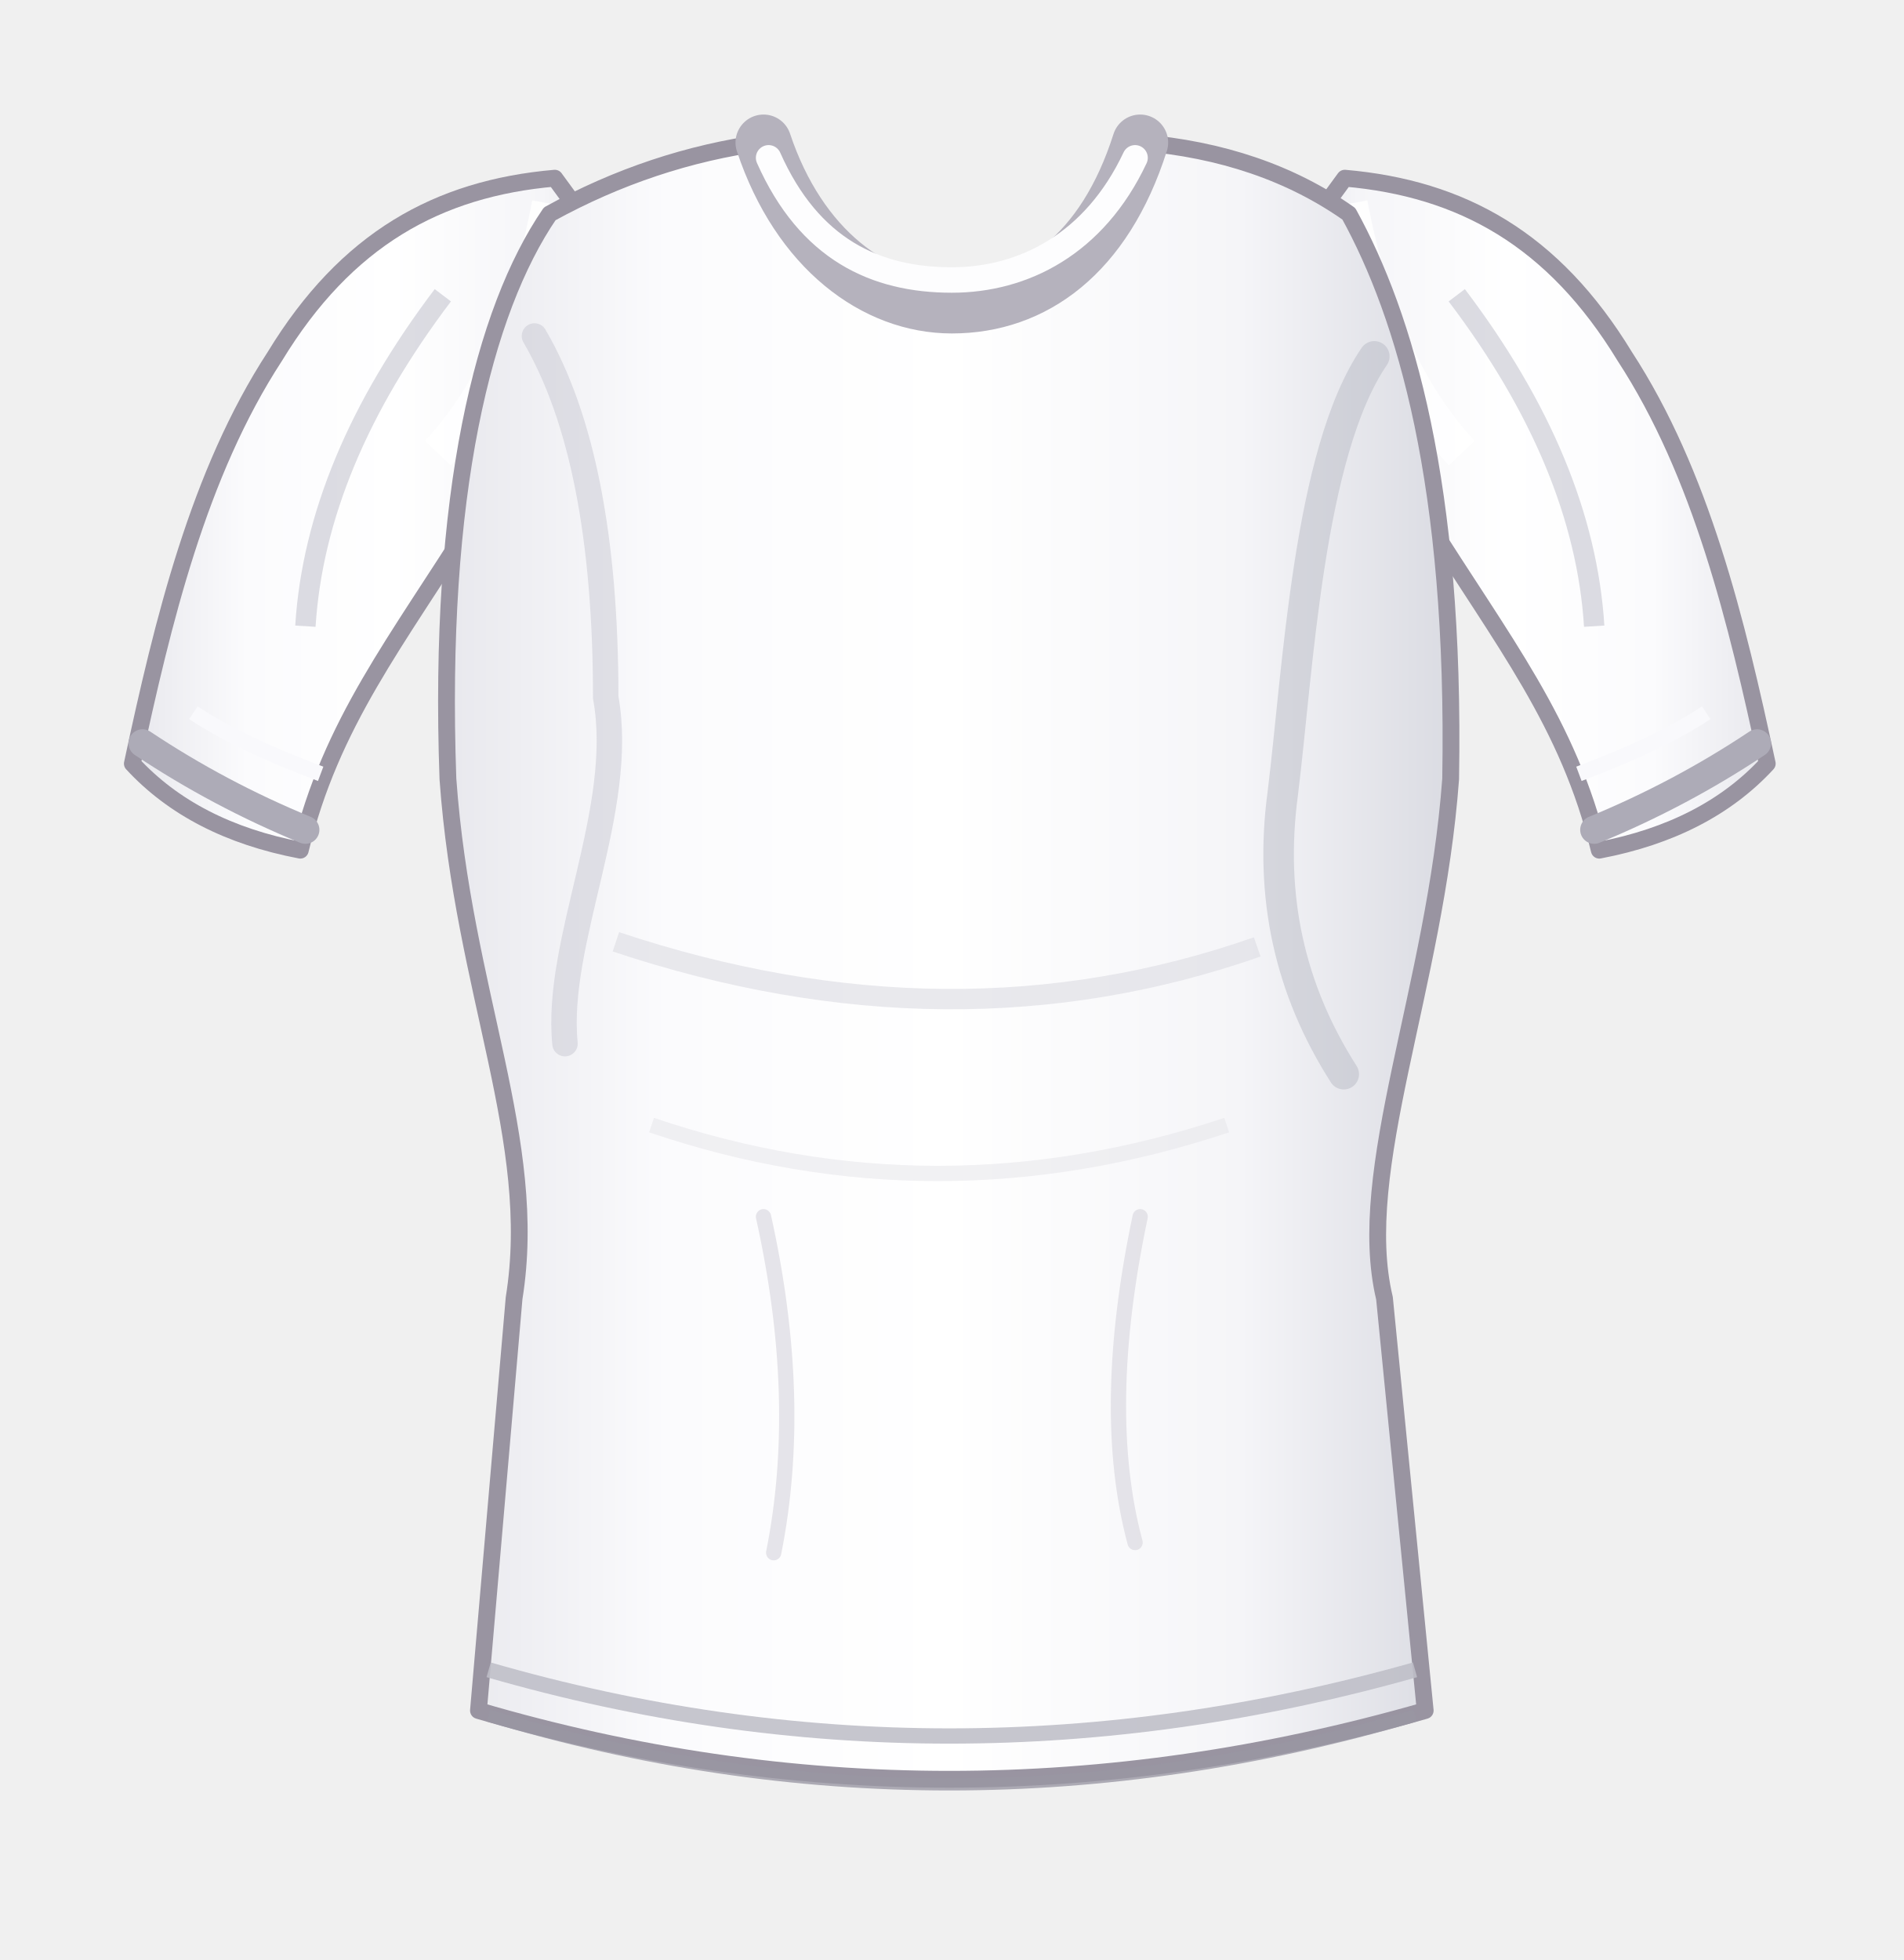
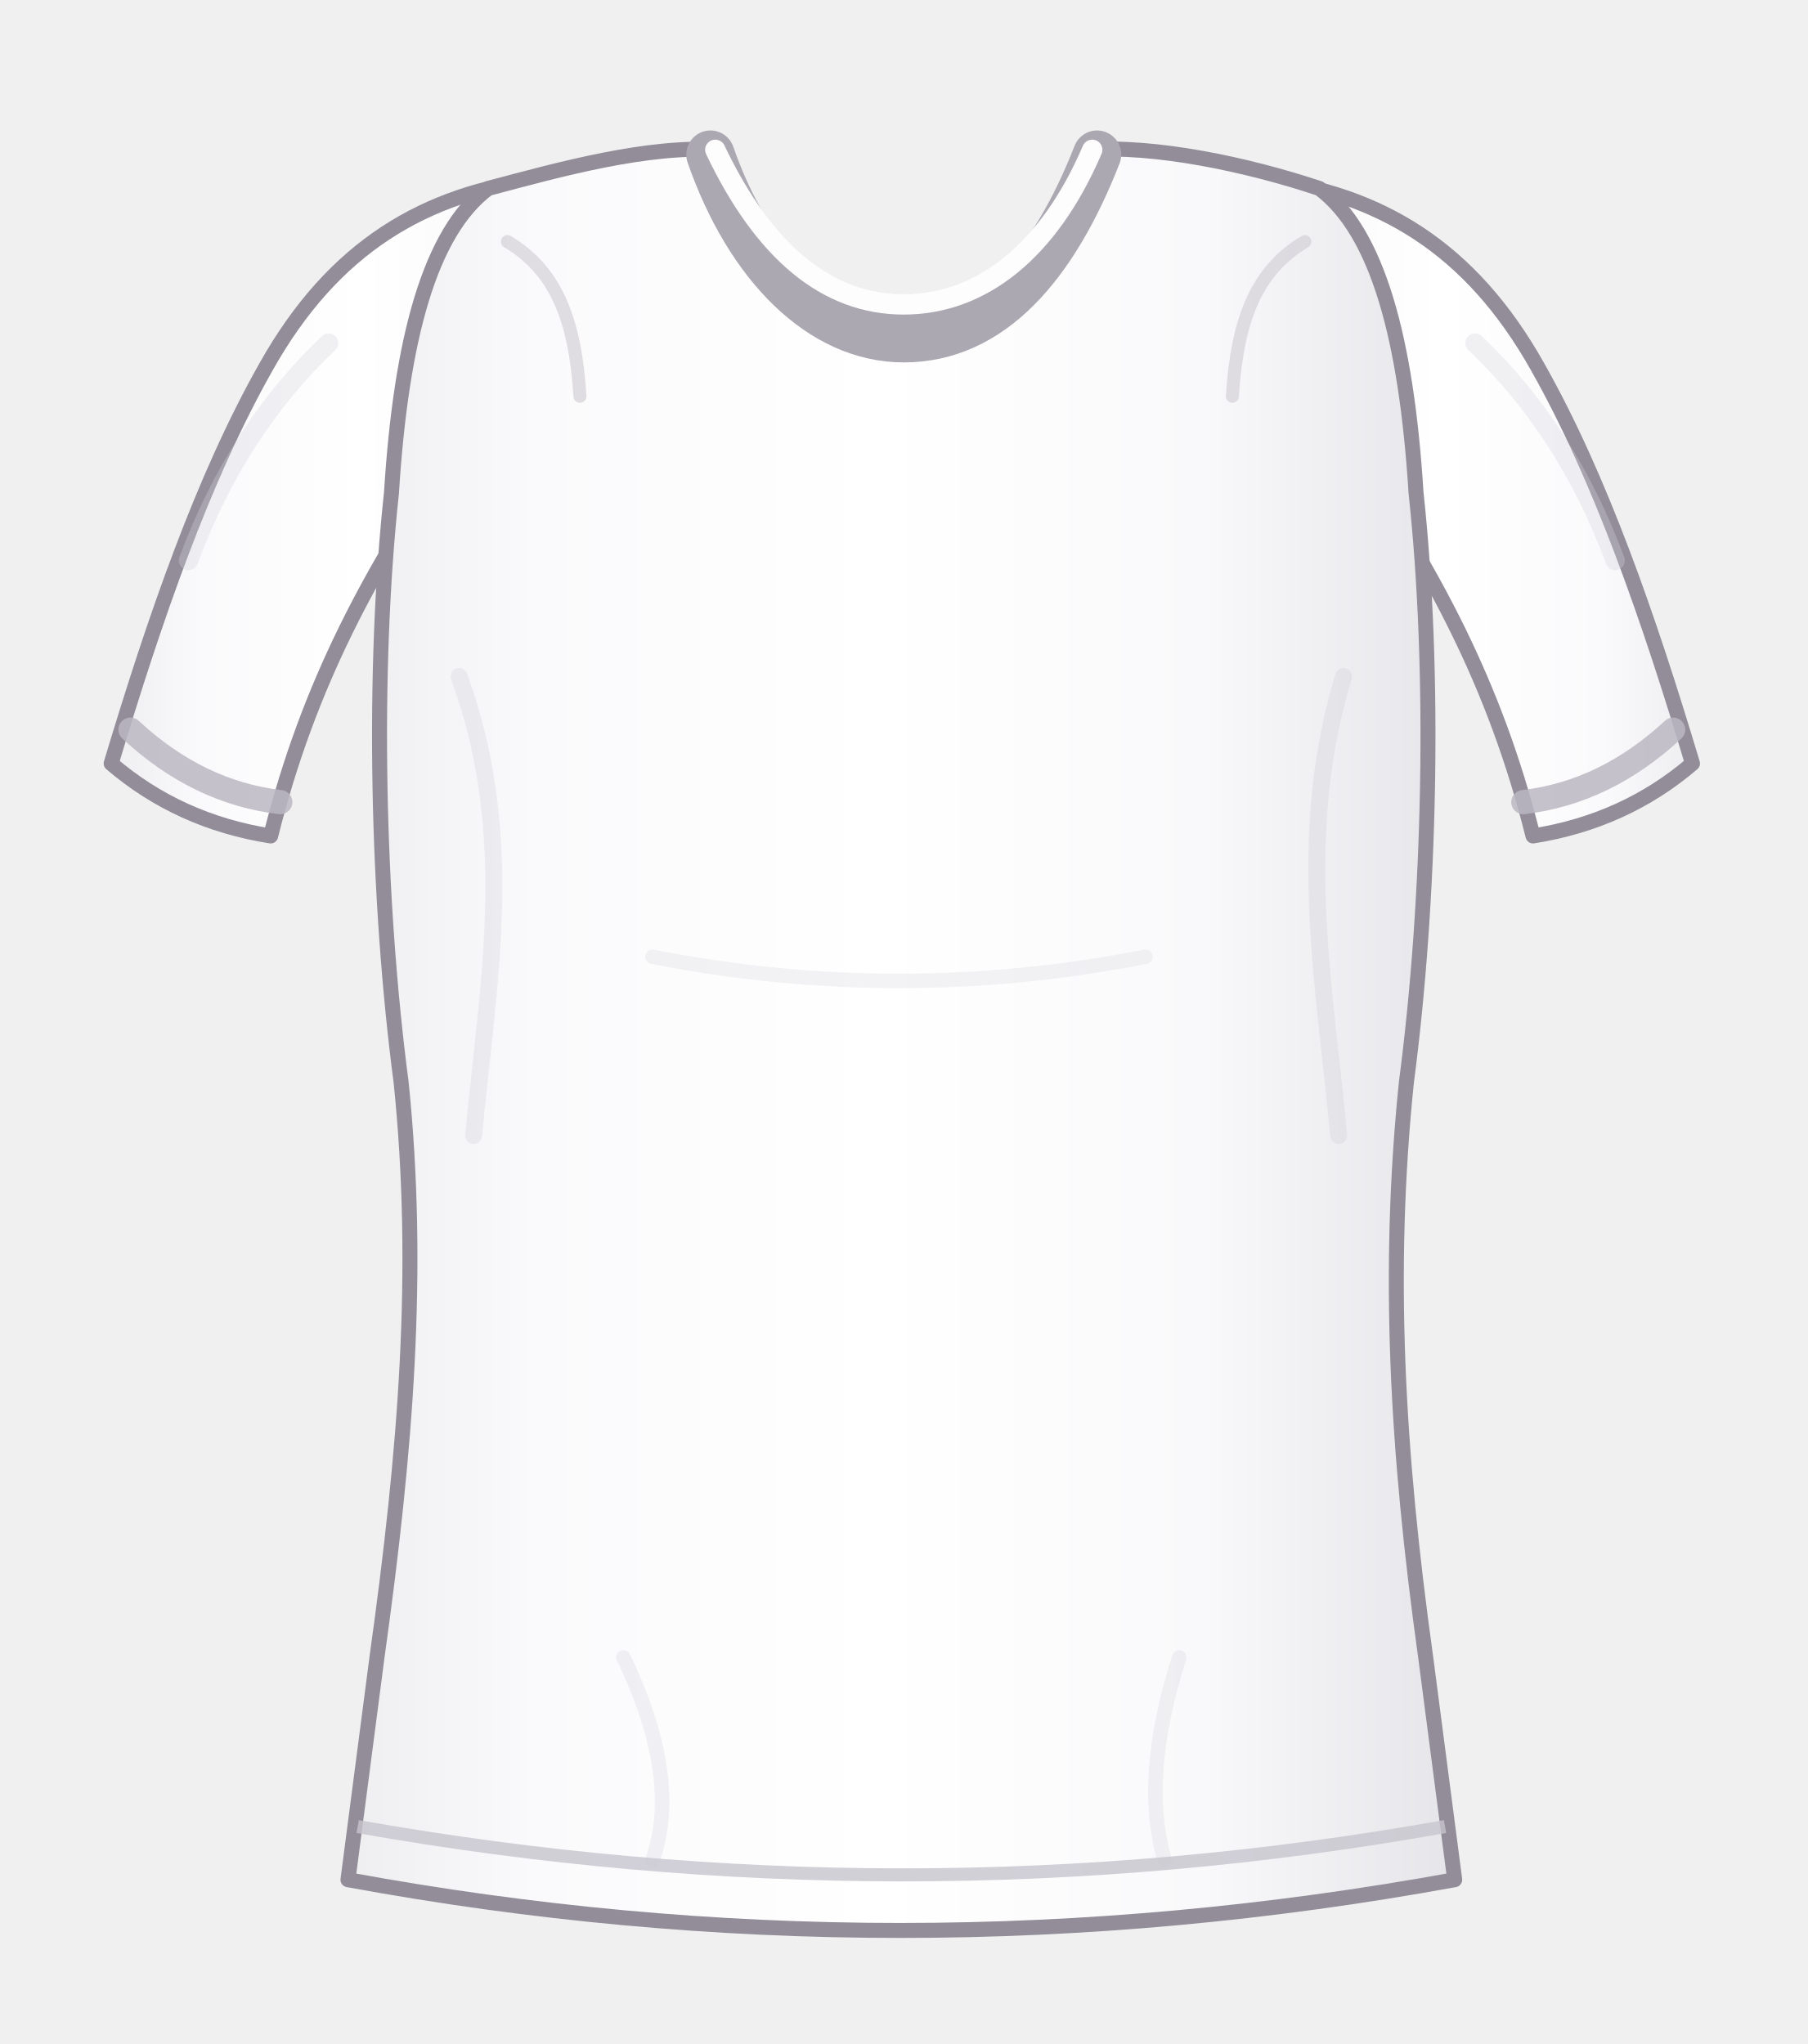
- <svg xmlns="http://www.w3.org/2000/svg" width="374" height="385" viewBox="142 955 374 385">
+ <svg xmlns="http://www.w3.org/2000/svg" width="374" height="423" viewBox="142 952 374 423">
  <defs>
-     <linearGradient id="cotton" x1="0" y1="0" x2="1" y2="0">
-       <stop offset="0" stop-color="#E8E8ED" />
-       <stop offset=".22" stop-color="#FBFBFD" />
-       <stop offset=".50" stop-color="#FFFFFF" />
-       <stop offset=".79" stop-color="#F5F5F8" />
-       <stop offset="1" stop-color="#DADBE2" />
-     </linearGradient>
-     <linearGradient id="shadow" x1="0" y1="0" x2="0" y2="1">
-       <stop offset="0" stop-color="#E2E1E6" stop-opacity=".1" />
-       <stop offset="1" stop-color="#9CA0AF" stop-opacity=".3" />
+     <linearGradient id="teeCotton" x1="0" y1="0" x2="1" y2="0">
+       <stop offset="0" stop-color="#EEEEF1" />
+       <stop offset=".17" stop-color="#FAFAFC" />
+       <stop offset=".48" stop-color="#FFFFFF" />
+       <stop offset=".77" stop-color="#F9F9FB" />
+       <stop offset="1" stop-color="#E5E5E9" />
    </linearGradient>
  </defs>
  <g>
-     <path d="M251 990 C228 992 210 1002 196 1025 C181 1048 174 1077 168 1105 Q180 1118 201 1122 C207 1097 220 1081 235 1057 Q250 1032 270 1016 Z" fill="url(#cotton)" stroke="#9994A1" stroke-width="3.3" stroke-linejoin="round" />
-     <path d="M170 1101 Q185 1111 202 1118" fill="none" stroke="#ADABB7" stroke-width="5.5" stroke-linecap="round" />
-     <path d="M180 1095 Q189 1101 205 1107" fill="none" stroke="#F9F9FC" stroke-width="3" />
-     <path d="M229 1013 Q204 1046 202 1078" fill="none" stroke="#BFC0CB" stroke-width="4" opacity=".55" />
-     <path d="M250 995 Q244 1027 228 1044" fill="none" stroke="#FFFFFF" stroke-width="7" opacity=".85" />
+     <path d="M254 989 C230 992 211 1003 197 1028 C184 1051 174 1080 165 1110 Q179 1122 198 1125 C206 1093 219 1070 235 1046 C246 1028 260 1017 273 1012 Z" fill="url(#teeCotton)" />
+     <path d="M254 989 C230 992 211 1003 197 1028 C184 1051 174 1080 165 1110 Q179 1122 198 1125 C206 1093 219 1070 235 1046" fill="none" stroke="#928D99" stroke-width="3.1" stroke-linejoin="round" stroke-linecap="round" />
+     <path d="M169 1103 Q183 1116 200 1118" fill="none" stroke="#BBB7C2" stroke-width="5" opacity=".85" stroke-linecap="round" />
+     <path d="M181 1068 Q191 1041 210 1023" fill="none" stroke="#D4D2DA" stroke-width="4" opacity=".33" stroke-linecap="round" />
  </g>
  <g transform="translate(657.2 0) scale(-1 1)">
-     <path d="M251 990 C228 992 210 1002 196 1025 C181 1048 174 1077 168 1105 Q180 1118 201 1122 C207 1097 220 1081 235 1057 Q250 1032 270 1016 Z" fill="url(#cotton)" stroke="#9994A1" stroke-width="3.3" stroke-linejoin="round" />
-     <path d="M170 1101 Q185 1111 202 1118" fill="none" stroke="#ADABB7" stroke-width="5.5" stroke-linecap="round" />
-     <path d="M180 1095 Q189 1101 205 1107" fill="none" stroke="#F9F9FC" stroke-width="3" />
-     <path d="M229 1013 Q204 1046 202 1078" fill="none" stroke="#BFC0CB" stroke-width="4" opacity=".55" />
-     <path d="M250 995 Q244 1027 228 1044" fill="none" stroke="#FFFFFF" stroke-width="7" opacity=".85" />
+     <path d="M254 989 C230 992 211 1003 197 1028 C184 1051 174 1080 165 1110 Q179 1122 198 1125 C206 1093 219 1070 235 1046 C246 1028 260 1017 273 1012 Z" fill="url(#teeCotton)" />
+     <path d="M254 989 C230 992 211 1003 197 1028 C184 1051 174 1080 165 1110 Q179 1122 198 1125 C206 1093 219 1070 235 1046" fill="none" stroke="#928D99" stroke-width="3.1" stroke-linejoin="round" stroke-linecap="round" />
+     <path d="M169 1103 Q183 1116 200 1118" fill="none" stroke="#BBB7C2" stroke-width="5" opacity=".85" stroke-linecap="round" />
+     <path d="M181 1068 Q191 1041 210 1023" fill="none" stroke="#D4D2DA" stroke-width="4" opacity=".33" stroke-linecap="round" />
  </g>
-   <path d="M250 997 Q270 986 292 983 C300 1004 314 1015 329 1015 C346 1015 359 1004 366 983 Q390 985 407 997 C418 1017 428 1050 427 1108 C424 1149 408 1185 414 1210 L422 1291 Q328 1318 236 1291 L243 1210 C248 1179 233 1150 230 1108 C228 1052 237 1016 250 997 Z" fill="url(#cotton)" stroke="#9994A1" stroke-width="3.3" stroke-linejoin="round" />
-   <path d="M292 983 C299 1004 314 1015 329 1015 C345 1015 359 1005 366 983" fill="none" stroke="#B5B2BD" stroke-width="11" stroke-linecap="round" />
-   <path d="M293 986 C301 1004 314 1010 329 1010 C343 1010 357 1003 365 986" fill="none" stroke="#FDFDFE" stroke-width="5" stroke-linecap="round" />
-   <path d="M247 1021 Q261 1045 261 1092 C265 1114 251 1140 253 1160" fill="none" stroke="#C7C7D1" stroke-width="5" opacity=".5" stroke-linecap="round" />
-   <path d="M412 1025 C399 1044 397 1087 394 1111 Q390 1141 406 1166" fill="none" stroke="#B6B8C3" stroke-width="6" opacity=".48" stroke-linecap="round" />
-   <path d="M263 1140 Q329 1162 389 1141" fill="none" stroke="#E0E0E6" stroke-width="4" opacity=".7" />
-   <path d="M270 1176 Q326 1195 383 1176" fill="none" stroke="#E6E5EA" stroke-width="3" opacity=".55" />
-   <path d="M292 1194 Q300 1230 294 1260 M366 1194 Q358 1232 365 1258" fill="none" stroke="#D9D7DE" stroke-width="3" opacity=".65" stroke-linecap="round" />
-   <path d="M238 1283 Q328 1309 420 1283" fill="none" stroke="#BEBEC7" stroke-width="3" opacity=".88" />
-   <path d="M238 1292 Q328 1319 420 1292" fill="none" stroke="#9896A3" stroke-width="2.4" opacity=".78" />
+   <path d="M291 983 C276 982 258 987 243 991 C231 1000 225 1022 223 1054 C219 1091 220 1138 225 1176 C229 1215 226 1252 220 1295 L214 1341 Q328 1362 443 1341 L437 1295 C431 1252 429 1215 433 1176 C438 1138 439 1091 435 1054 C433 1022 427 1000 415 991 C400 986 381 982 367 983 C357 1006 345 1017 329 1017 C312 1017 300 1006 291 983 Z" fill="url(#teeCotton)" stroke="#928D99" stroke-width="3.1" stroke-linejoin="round" />
+   <path d="M289 984 C297 1007 312 1022 329 1022 C347 1022 360 1007 369 984" fill="none" stroke="#ACA8B2" stroke-width="10" stroke-linecap="round" />
+   <path d="M290 983 C300 1004 313 1015 329 1015 C345 1015 359 1004 368 983" fill="none" stroke="#FDFDFE" stroke-width="4.2" stroke-linecap="round" />
+   <path d="M247 1002 C257 1008 261 1018 262 1034" fill="none" stroke="#D1CDD4" stroke-width="2.7" opacity=".65" stroke-linecap="round" />
+   <path d="M412 1002 C402 1008 398 1018 397 1034" fill="none" stroke="#D1CDD4" stroke-width="2.7" opacity=".65" stroke-linecap="round" />
+   <path d="M237 1092 C249 1125 243 1155 240 1187" stroke="#D6D4DA" stroke-width="3.5" fill="none" opacity=".36" stroke-linecap="round" />
+   <path d="M420 1092 C410 1125 416 1155 419 1187" stroke="#D1CFD7" stroke-width="3.5" fill="none" opacity=".36" stroke-linecap="round" />
+   <path d="M277 1150 Q328 1160 379 1150" fill="none" stroke="#DDDBE2" stroke-width="3" opacity=".34" stroke-linecap="round" />
+   <path d="M271 1295 Q283 1320 277 1337 M386 1295 Q378 1320 383 1337" fill="none" stroke="#D6D4DD" stroke-width="3" opacity=".32" stroke-linecap="round" />
+   <path d="M216 1330 Q329 1350 441 1330" fill="none" stroke="#C7C4CD" stroke-width="2.7" opacity=".8" />
</svg>
